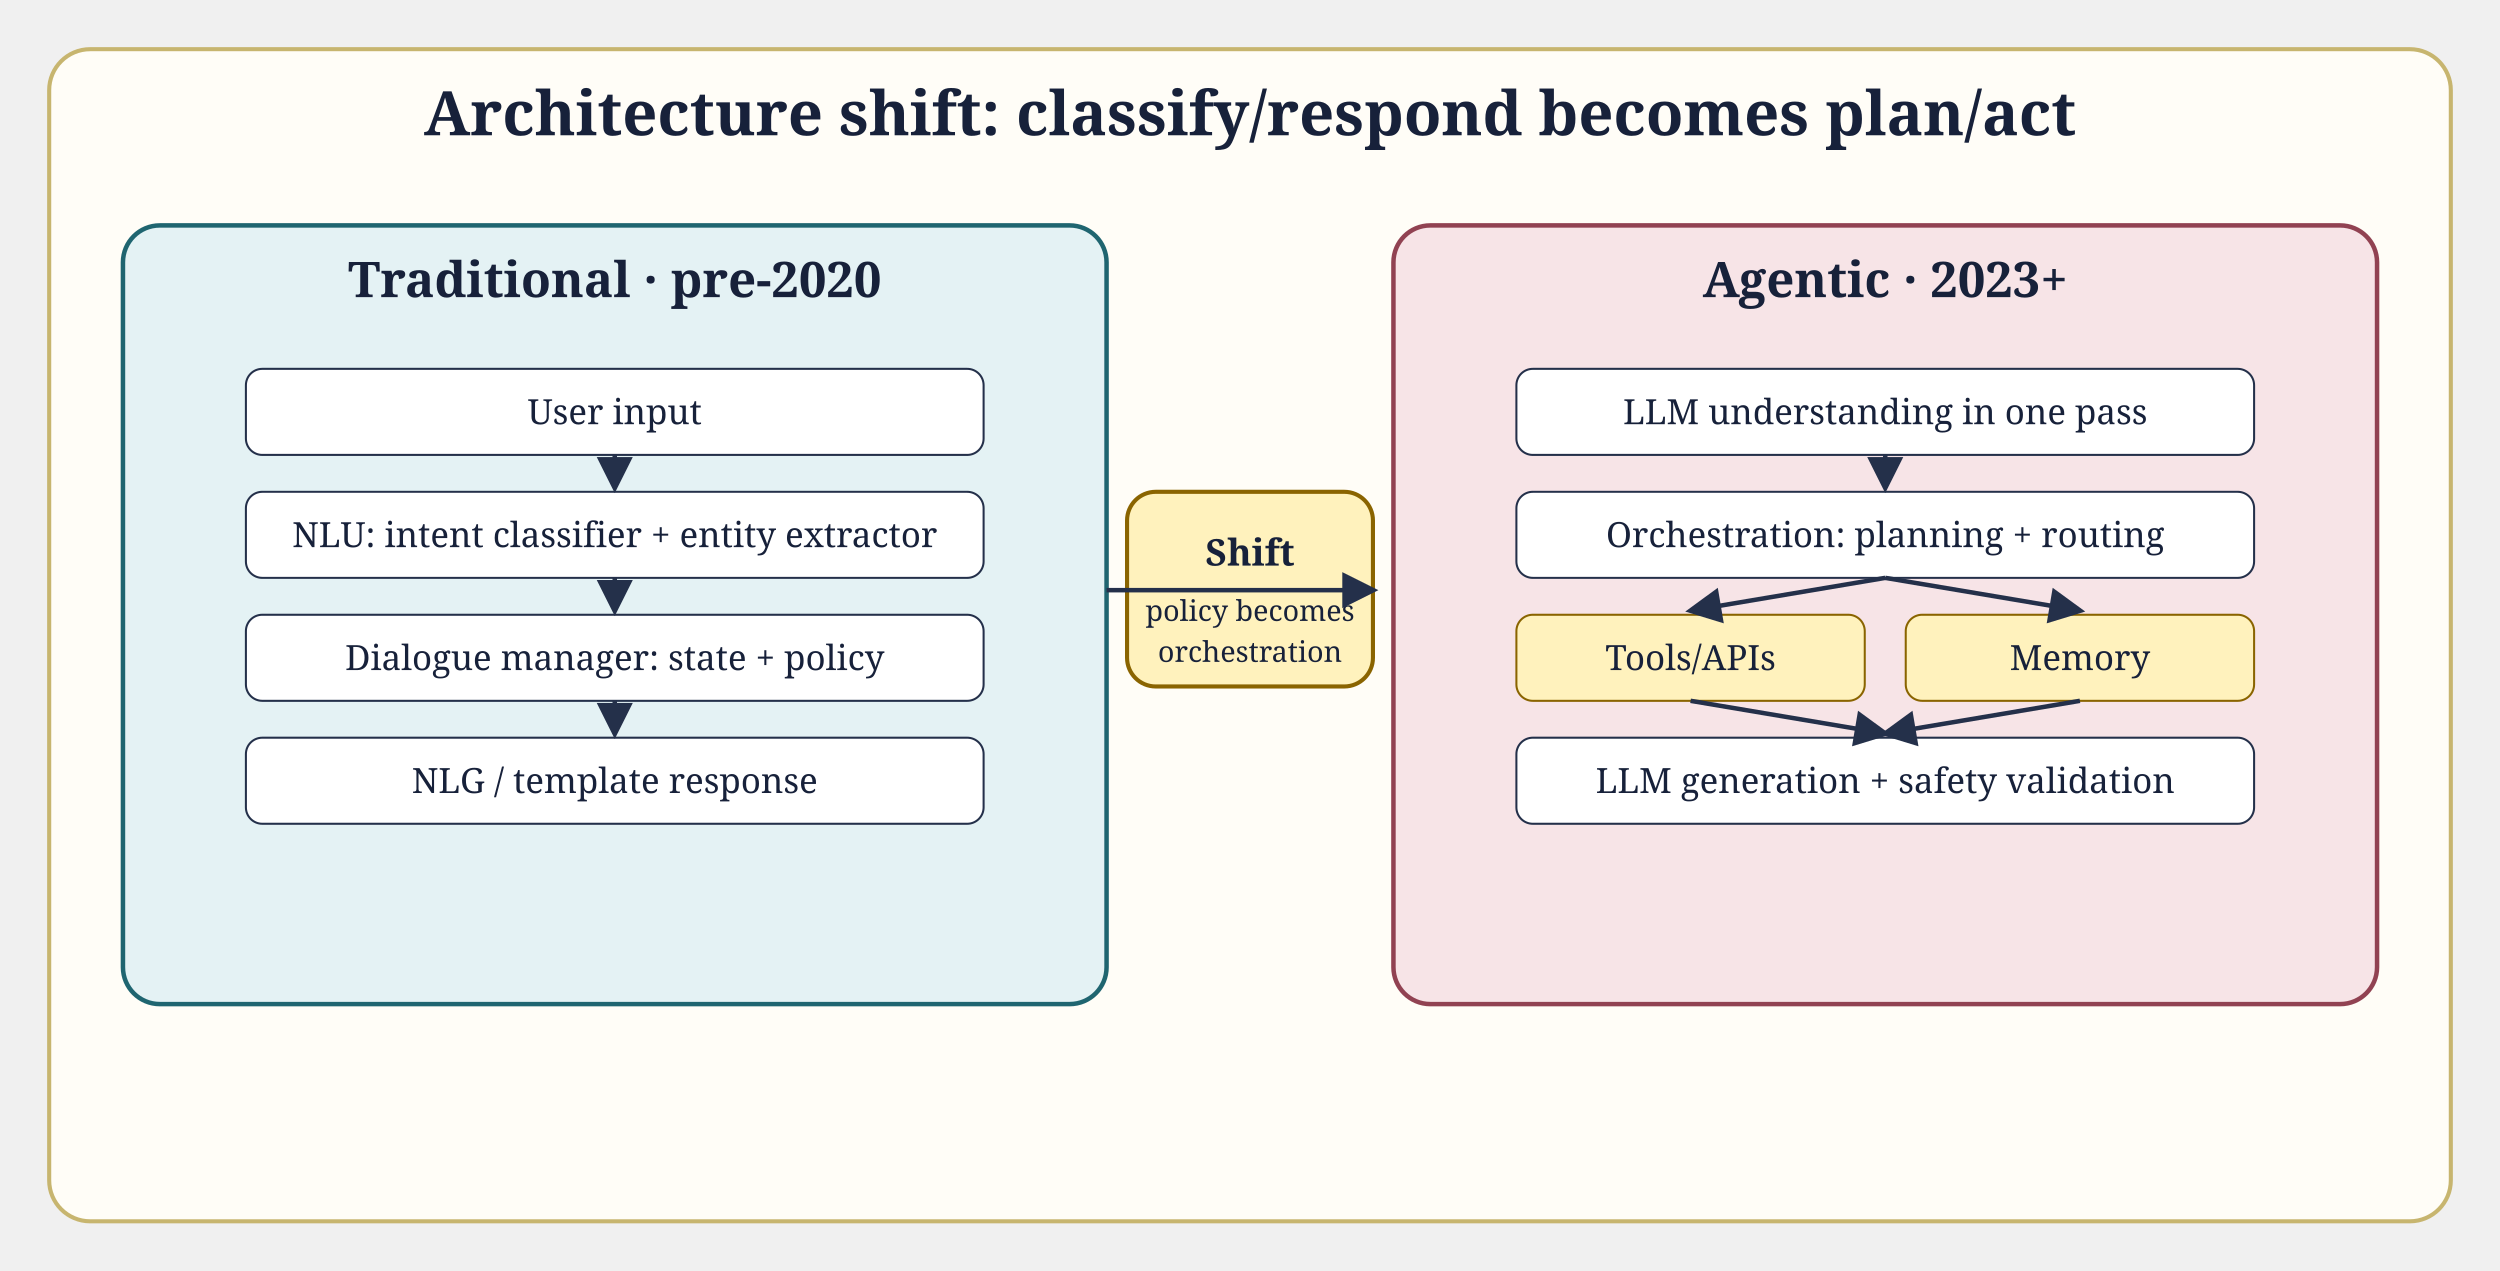
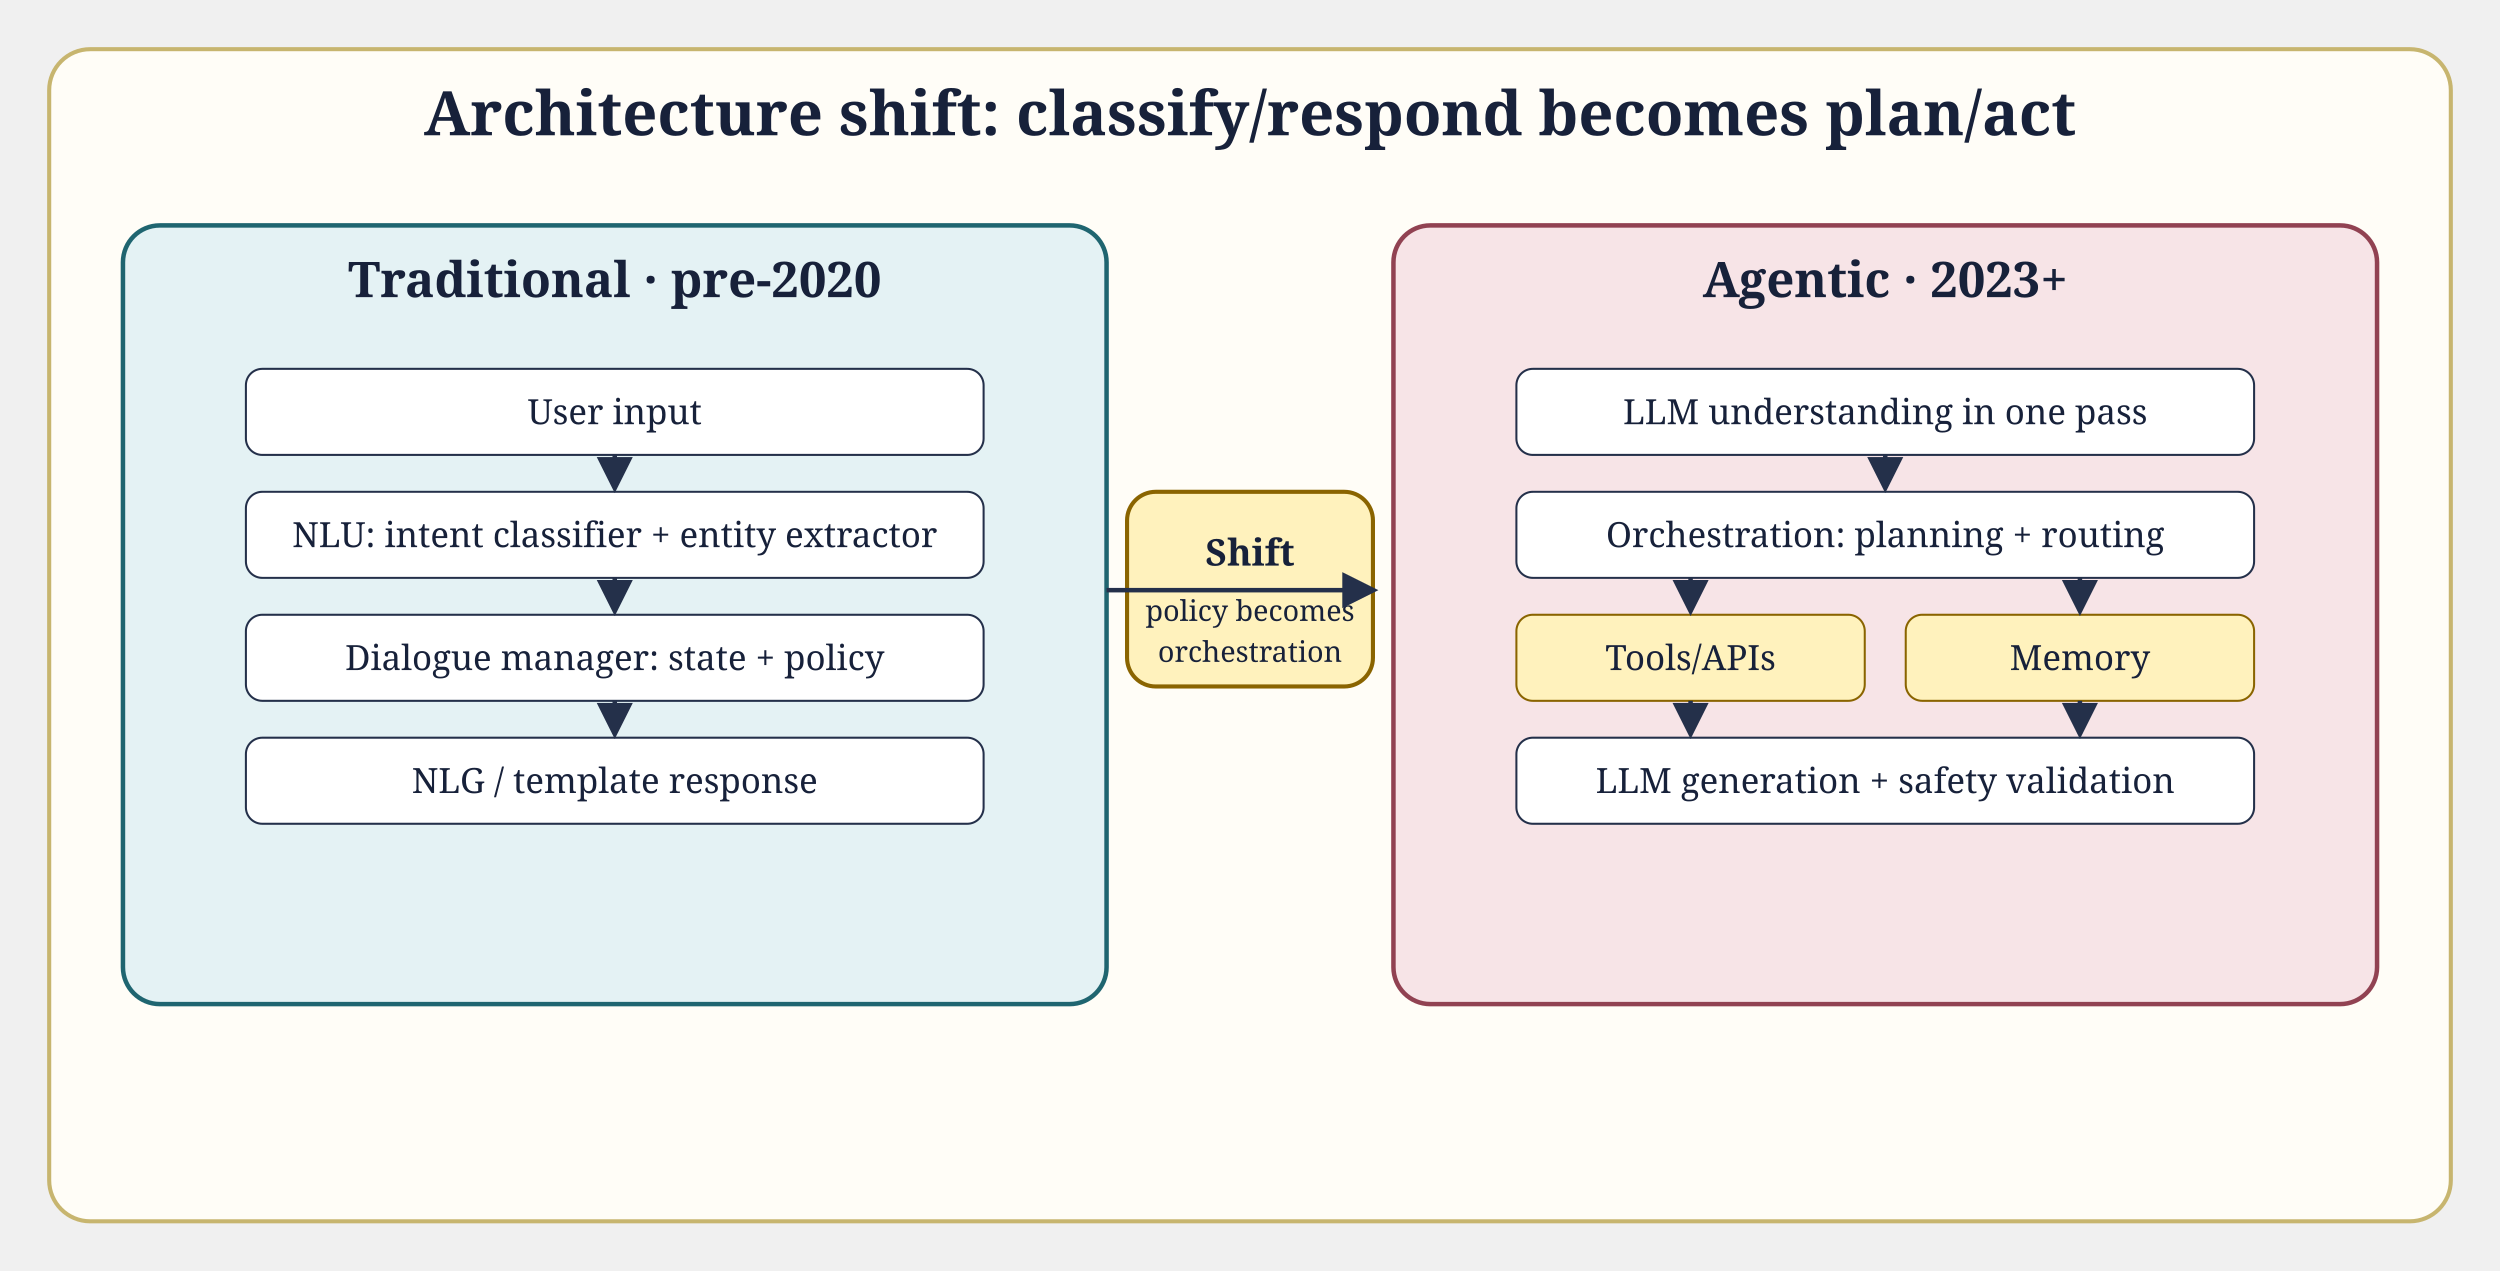
<svg xmlns="http://www.w3.org/2000/svg" viewBox="0 0 1220 620" role="img" aria-labelledby="title desc">
  <defs>
    <marker id="traditiona_a" viewBox="0 0 10 10" refX="8.5" refY="5" markerWidth="8" markerHeight="8" orient="auto">
      <path d="M0 0L10 5L0 10z" fill="#24304a" />
    </marker>
  </defs>
  <rect x="24" y="24" width="1172" height="572" rx="20" fill="#fffdf7" stroke="#c7b56f" stroke-width="2" />
  <text x="610" y="66" text-anchor="middle" font-family="Georgia,serif" font-size="30" font-weight="700" fill="#17213a">Architecture shift: classify/respond becomes plan/act</text>
  <g font-family="Georgia,serif" fill="#17213a">
    <rect x="60" y="110" width="480" height="380" rx="18" fill="#e4f2f4" stroke="#1f6570" stroke-width="2.2" />
    <text x="300" y="145" text-anchor="middle" font-size="24" font-weight="700">Traditional · pre-2020</text>
    <rect x="120" y="180" width="360" height="42" rx="8" fill="#fff" stroke="#24304a" />
    <text x="300" y="207" text-anchor="middle" font-size="17">User input</text>
    <rect x="120" y="240" width="360" height="42" rx="8" fill="#fff" stroke="#24304a" />
    <text x="300" y="267" text-anchor="middle" font-size="17">NLU: intent classifier + entity extractor</text>
    <rect x="120" y="300" width="360" height="42" rx="8" fill="#fff" stroke="#24304a" />
    <text x="300" y="327" text-anchor="middle" font-size="17">Dialogue manager: state + policy</text>
    <rect x="120" y="360" width="360" height="42" rx="8" fill="#fff" stroke="#24304a" />
    <text x="300" y="387" text-anchor="middle" font-size="17">NLG / template response</text>
    <rect x="680" y="110" width="480" height="380" rx="18" fill="#f7e4e7" stroke="#914252" stroke-width="2.2" />
    <text x="920" y="145" text-anchor="middle" font-size="24" font-weight="700">Agentic · 2023+</text>
    <rect x="740" y="180" width="360" height="42" rx="8" fill="#fff" stroke="#24304a" />
    <text x="920" y="207" text-anchor="middle" font-size="17">LLM understanding in one pass</text>
    <rect x="740" y="240" width="360" height="42" rx="8" fill="#fff" stroke="#24304a" />
    <text x="920" y="267" text-anchor="middle" font-size="17">Orchestration: planning + routing</text>
    <rect x="740" y="300" width="170" height="42" rx="8" fill="#fff2bd" stroke="#8a6400" />
    <text x="825" y="327" text-anchor="middle" font-size="17">Tools/APIs</text>
    <rect x="930" y="300" width="170" height="42" rx="8" fill="#fff2bd" stroke="#8a6400" />
    <text x="1015" y="327" text-anchor="middle" font-size="17">Memory</text>
    <rect x="740" y="360" width="360" height="42" rx="8" fill="#fff" stroke="#24304a" />
    <text x="920" y="387" text-anchor="middle" font-size="17">LLM generation + safety validation</text>
    <rect x="550" y="240" width="120" height="95" rx="14" fill="#fff2bd" stroke="#8a6400" stroke-width="2" />
    <text x="610" y="276" text-anchor="middle" font-size="18" font-weight="700">Shift</text>
    <text x="610" y="303" text-anchor="middle" font-size="14">policy becomes</text>
    <text x="610" y="323" text-anchor="middle" font-size="14">orchestration</text>
  </g>
  <g stroke="#24304a" stroke-width="2.2" fill="none" marker-end="url(#traditiona_a)">
    <line x1="300" y1="222" x2="300" y2="238" />
    <line x1="300" y1="282" x2="300" y2="298" />
    <line x1="300" y1="342" x2="300" y2="358" />
    <line x1="920" y1="222" x2="920" y2="238" />
-     <line x1="920" y1="282" x2="825" y2="298" />
-     <line x1="920" y1="282" x2="1015" y2="298" />
-     <line x1="825" y1="342" x2="920" y2="358" />
-     <line x1="1015" y1="342" x2="920" y2="358" />
+     <line x1="825" y1="282" x2="825" y2="298" />
+     <line x1="1015" y1="282" x2="1015" y2="298" />
+     <line x1="825" y1="342" x2="825" y2="358" />
+     <line x1="1015" y1="342" x2="1015" y2="358" />
    <line x1="540" y1="288" x2="670" y2="288" />
  </g>
</svg>
